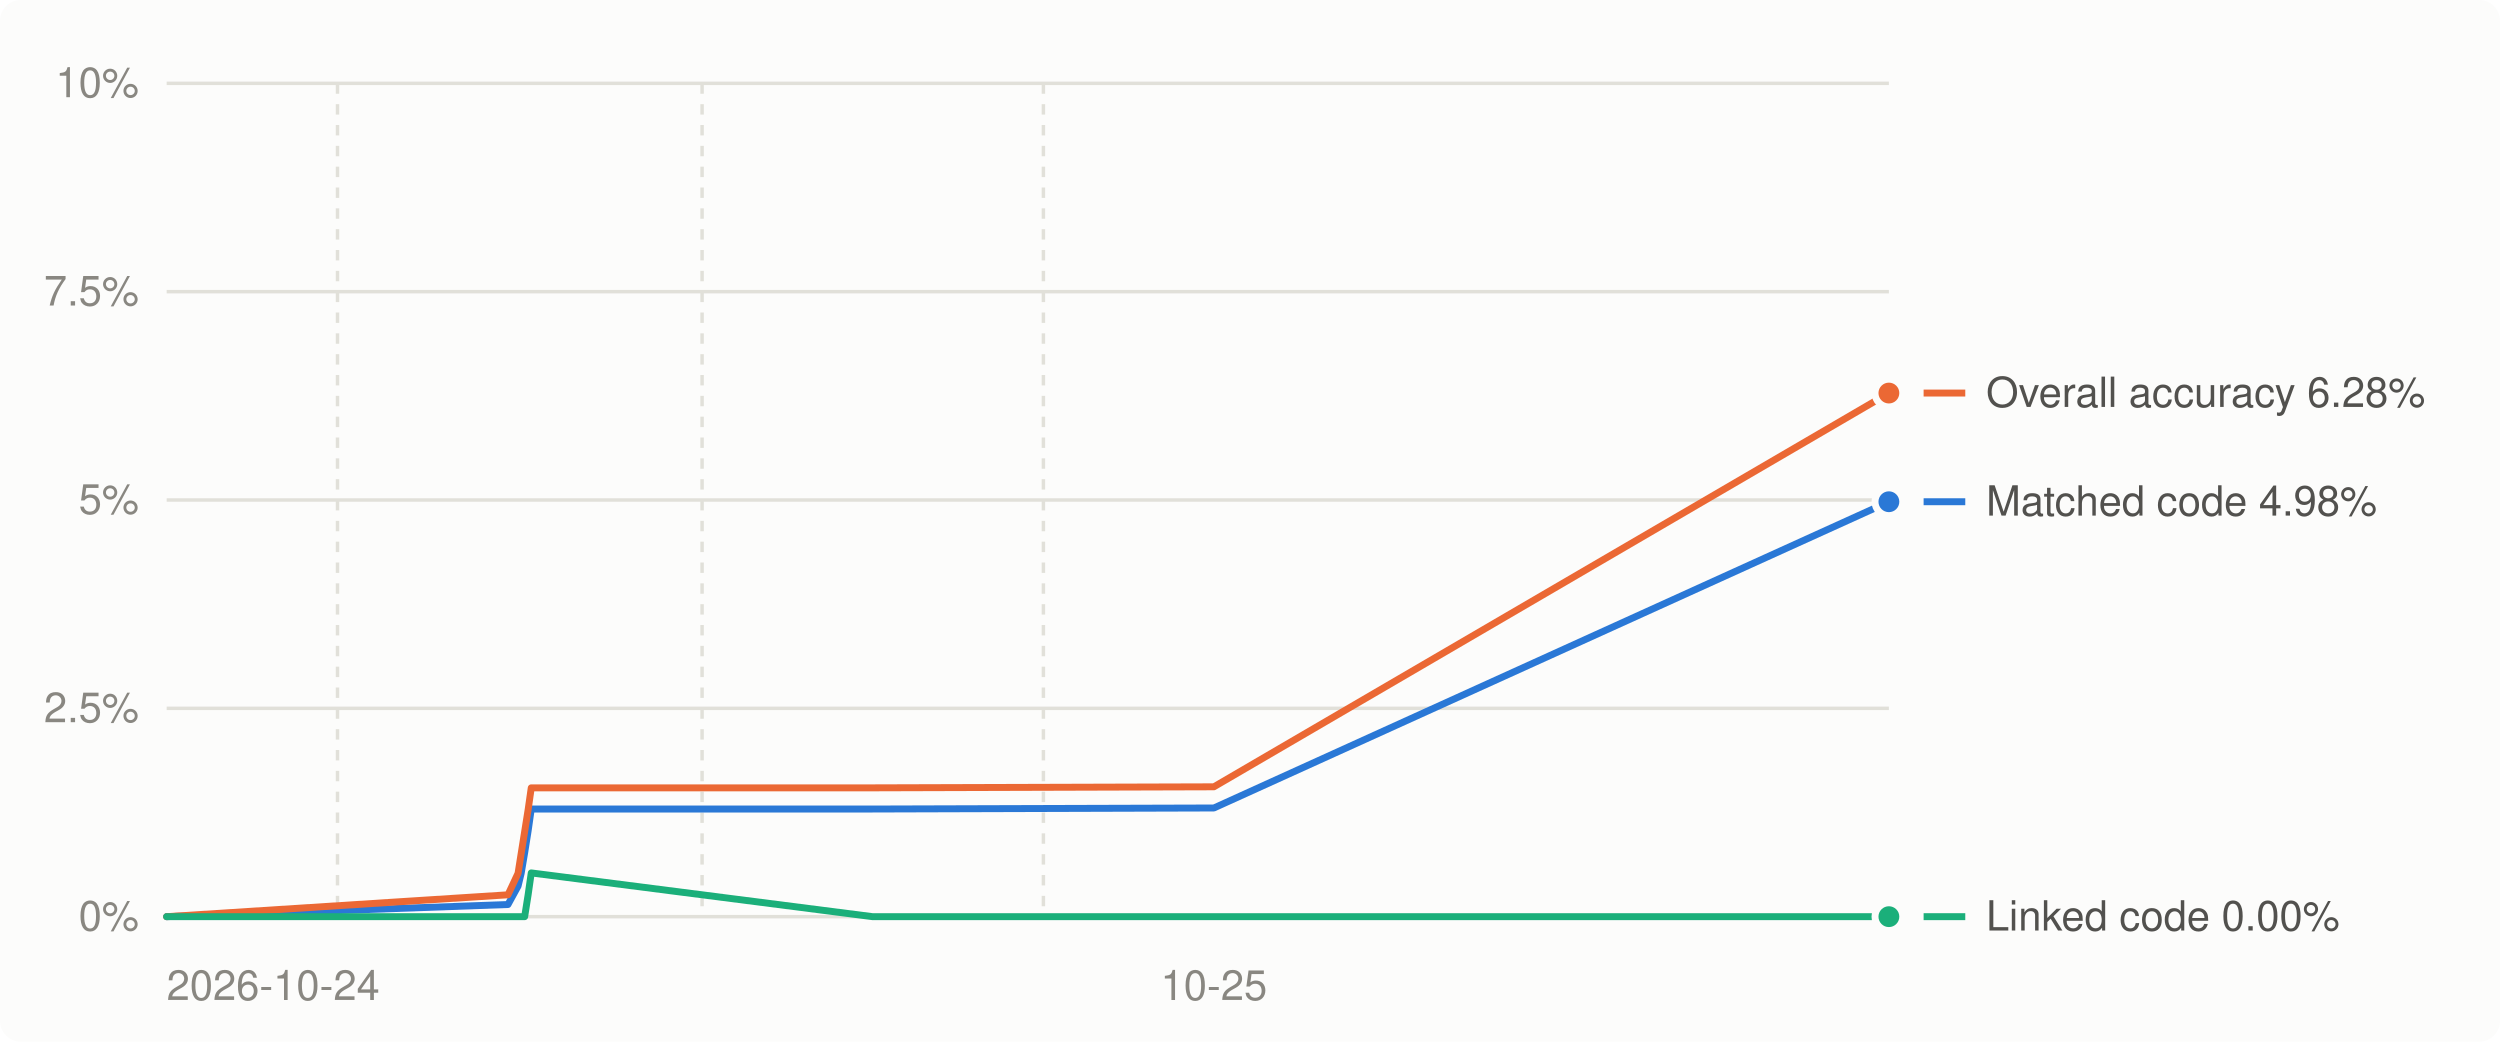
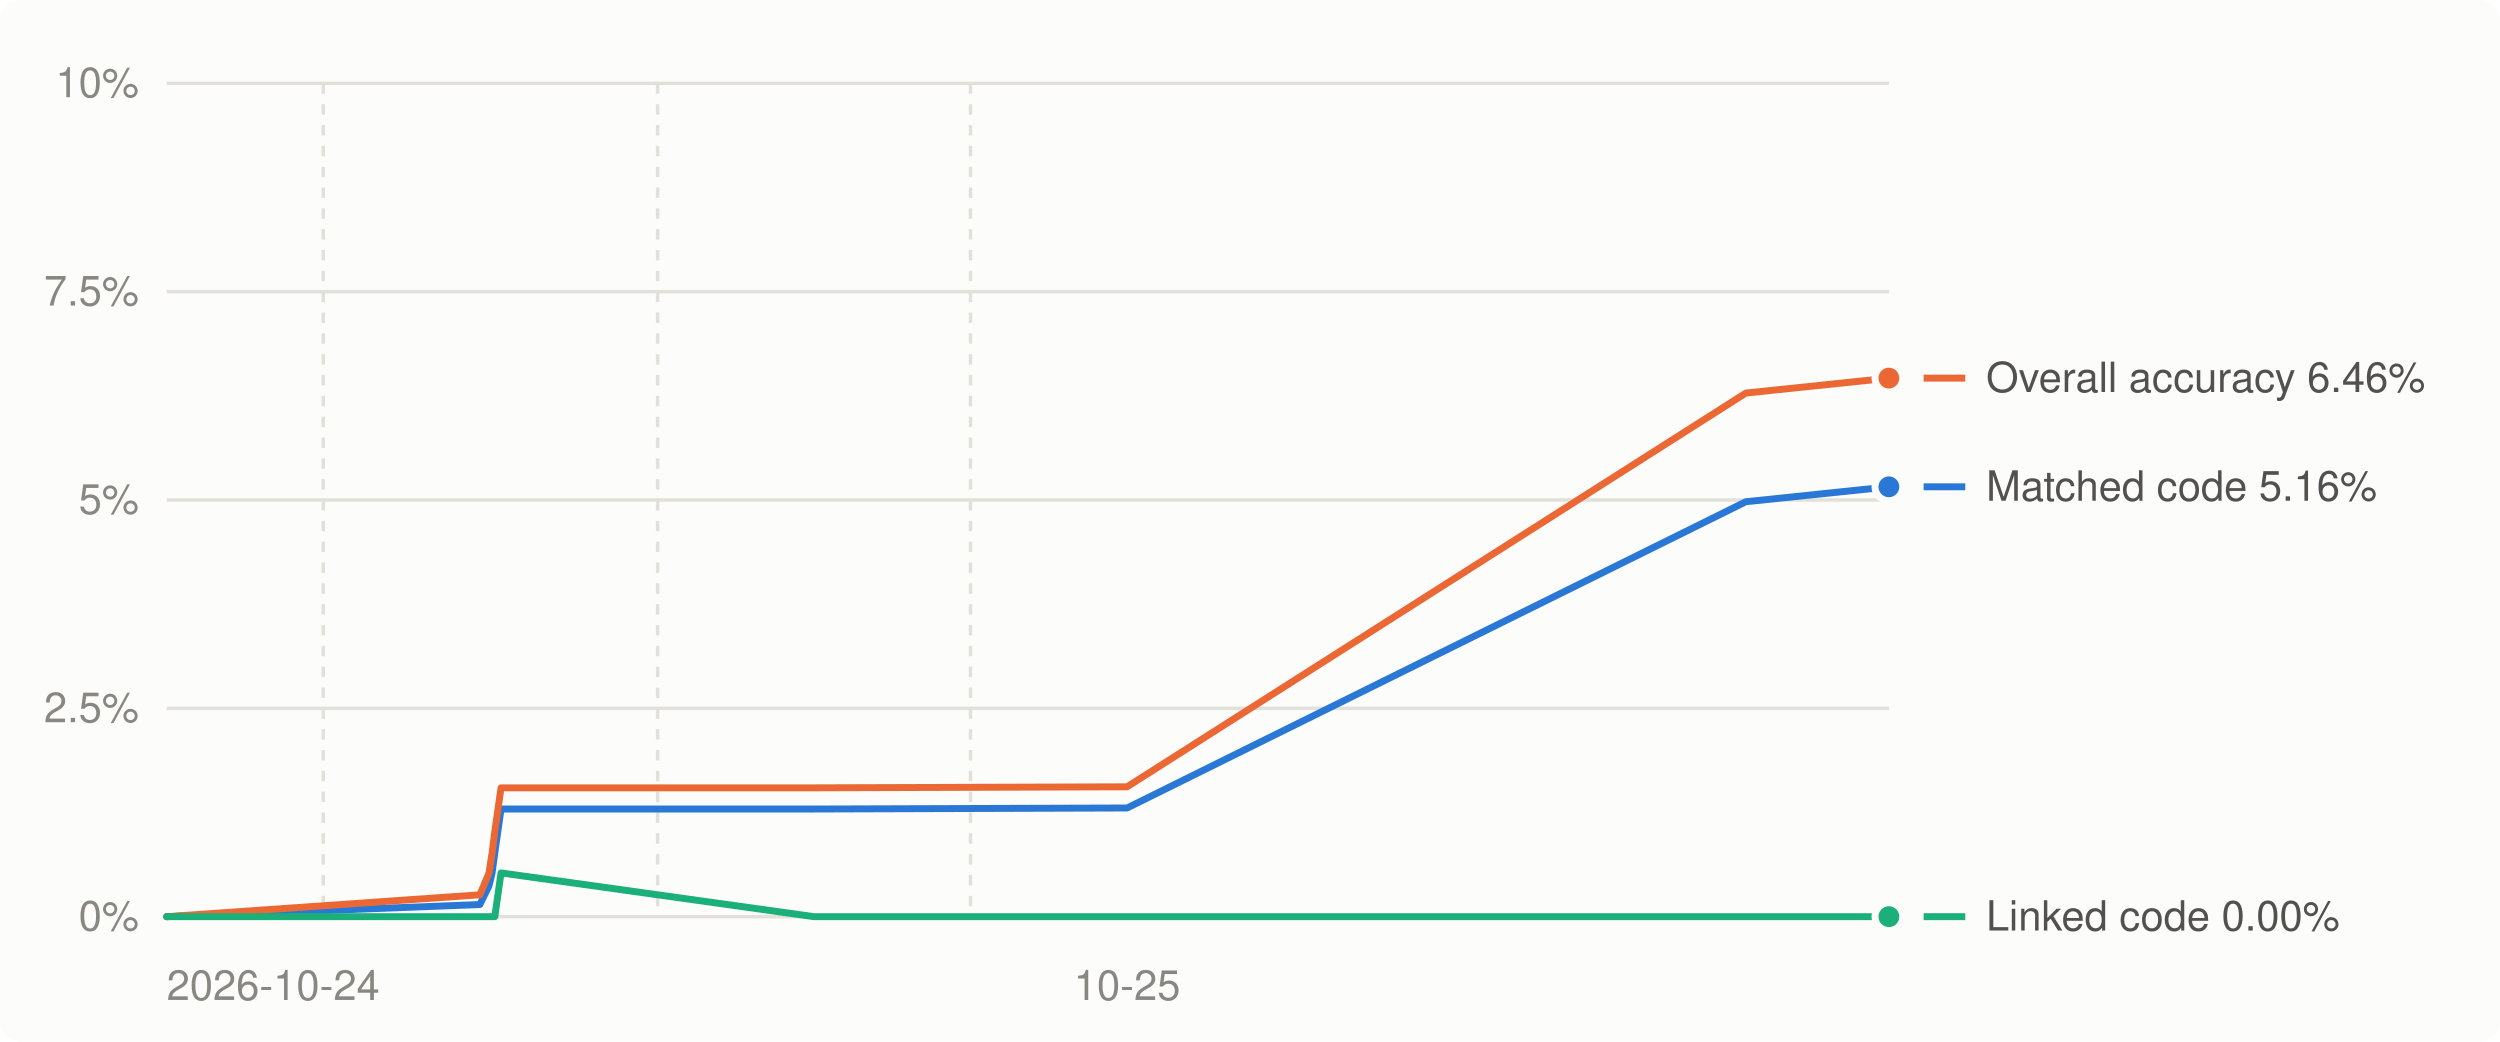
<svg xmlns="http://www.w3.org/2000/svg" viewBox="0 0 720 300" width="720" height="300" role="img" aria-label="Decompilation progress over time (USA)">
  <style>
.bg{fill:#fcfcfb}.grid{stroke:#e1e0d9}.muted{fill:#898781}.lbl{fill:#52514e}.ln0{stroke:#2a78d6}.dot0{fill:#2a78d6;stroke:#fcfcfb}.ln1{stroke:#eb6834}.dot1{fill:#eb6834;stroke:#fcfcfb}.ln2{stroke:#1baf7a}.dot2{fill:#1baf7a;stroke:#fcfcfb}
@media (prefers-color-scheme: dark){.bg{fill:#1a1a19}.grid{stroke:#2c2c2a}.muted{fill:#898781}.lbl{fill:#c3c2b7}.ln0{stroke:#3987e5}.dot0{fill:#3987e5;stroke:#1a1a19}.ln1{stroke:#d95926}.dot1{fill:#d95926;stroke:#1a1a19}.ln2{stroke:#199e70}.dot2{fill:#199e70;stroke:#1a1a19}}
text{font:12px -apple-system,BlinkMacSystemFont,'Segoe UI',Helvetica,Arial,sans-serif}
</style>
  <rect class="bg" width="720" height="300" rx="6" />
  <line x1="48" x2="544" y1="264.0" y2="264.0" class="grid" stroke-width="1" />
  <text x="40" y="268.0" class="muted" text-anchor="end">0%</text>
  <line x1="48" x2="544" y1="204.0" y2="204.0" class="grid" stroke-width="1" />
  <text x="40" y="208.0" class="muted" text-anchor="end">2.5%</text>
  <line x1="48" x2="544" y1="144.0" y2="144.0" class="grid" stroke-width="1" />
  <text x="40" y="148.0" class="muted" text-anchor="end">5%</text>
  <line x1="48" x2="544" y1="84.0" y2="84.0" class="grid" stroke-width="1" />
  <text x="40" y="88.0" class="muted" text-anchor="end">7.5%</text>
  <line x1="48" x2="544" y1="24.0" y2="24.0" class="grid" stroke-width="1" />
  <text x="40" y="28.0" class="muted" text-anchor="end">10%</text>
-   <line x1="97.2" x2="97.2" y1="24" y2="264" class="grid" stroke-width="1" stroke-dasharray="3 3" />
-   <line x1="202.2" x2="202.2" y1="24" y2="264" class="grid" stroke-width="1" stroke-dasharray="3 3" />
-   <line x1="300.5" x2="300.5" y1="24" y2="264" class="grid" stroke-width="1" stroke-dasharray="3 3" />
+   <line x1="93.1" x2="93.1" y1="24" y2="264" class="grid" stroke-width="1" stroke-dasharray="3 3" />
+   <line x1="189.4" x2="189.4" y1="24" y2="264" class="grid" stroke-width="1" stroke-dasharray="3 3" />
+   <line x1="279.5" x2="279.5" y1="24" y2="264" class="grid" stroke-width="1" stroke-dasharray="3 3" />
  <text class="muted" x="48.0" y="288" text-anchor="start">2026-10-24</text>
-   <text class="muted" x="349.6" y="288" text-anchor="middle">10-25</text>
-   <polyline points="48.0,264.0 146.3,260.5 149.2,255.2 150.1,251.5 151.1,245.6 152.1,239.3 153.0,233.0 251.3,233.0 349.6,232.7 544.0,144.5" fill="none" class="ln0" stroke-width="2" stroke-linejoin="round" stroke-linecap="round" />
-   <polyline points="48.0,264.0 146.3,257.7 149.2,251.5 150.1,245.8 151.1,239.5 152.1,233.2 153.0,226.9 251.3,226.9 349.6,226.6 544.0,113.2" fill="none" class="ln1" stroke-width="2" stroke-linejoin="round" stroke-linecap="round" />
-   <polyline points="48.0,264.0 146.3,264.0 149.2,264.0 150.1,264.0 151.1,264.0 152.1,257.7 153.0,251.4 251.3,264.0 349.6,264.0 544.0,264.0" fill="none" class="ln2" stroke-width="2" stroke-linejoin="round" stroke-linecap="round" />
-   <circle cx="544.0" cy="144.5" r="4" class="dot0" stroke-width="2" />
-   <circle cx="544.0" cy="113.2" r="4" class="dot1" stroke-width="2" />
+   <text class="muted" x="324.6" y="288" text-anchor="middle">10-25</text>
+   <polyline points="48.0,264.0 138.2,260.5 140.8,255.2 141.7,251.5 142.5,245.6 143.4,239.3 144.3,233.0 234.4,233.0 324.6,232.7 502.8,144.5 544.0,140.2" fill="none" class="ln0" stroke-width="2" stroke-linejoin="round" stroke-linecap="round" />
+   <polyline points="48.0,264.0 138.2,257.7 140.8,251.5 141.7,245.8 142.5,239.5 143.4,233.2 144.3,226.9 234.4,226.9 324.6,226.6 502.8,113.2 544.0,108.9" fill="none" class="ln1" stroke-width="2" stroke-linejoin="round" stroke-linecap="round" />
+   <polyline points="48.0,264.0 138.2,264.0 140.8,264.0 141.7,264.0 142.5,264.0 143.4,257.7 144.3,251.4 234.4,264.0 324.6,264.0 502.8,264.0 544.0,264.0" fill="none" class="ln2" stroke-width="2" stroke-linejoin="round" stroke-linecap="round" />
+   <circle cx="544.0" cy="140.2" r="4" class="dot0" stroke-width="2" />
+   <circle cx="544.0" cy="108.9" r="4" class="dot1" stroke-width="2" />
  <circle cx="544.0" cy="264.0" r="4" class="dot2" stroke-width="2" />
  <line x1="554" x2="566" y1="264.0" y2="264.0" class="ln2" stroke-width="2" />
  <text class="lbl" x="572" y="268.0">Linked code 0.00%</text>
-   <line x1="554" x2="566" y1="144.5" y2="144.5" class="ln0" stroke-width="2" />
-   <text class="lbl" x="572" y="148.5">Matched code 4.98%</text>
-   <line x1="554" x2="566" y1="113.2" y2="113.2" class="ln1" stroke-width="2" />
-   <text class="lbl" x="572" y="117.2">Overall accuracy 6.28%</text>
+   <line x1="554" x2="566" y1="140.2" y2="140.2" class="ln0" stroke-width="2" />
+   <text class="lbl" x="572" y="144.2">Matched code 5.16%</text>
+   <line x1="554" x2="566" y1="108.9" y2="108.9" class="ln1" stroke-width="2" />
+   <text class="lbl" x="572" y="112.9">Overall accuracy 6.46%</text>
</svg>
